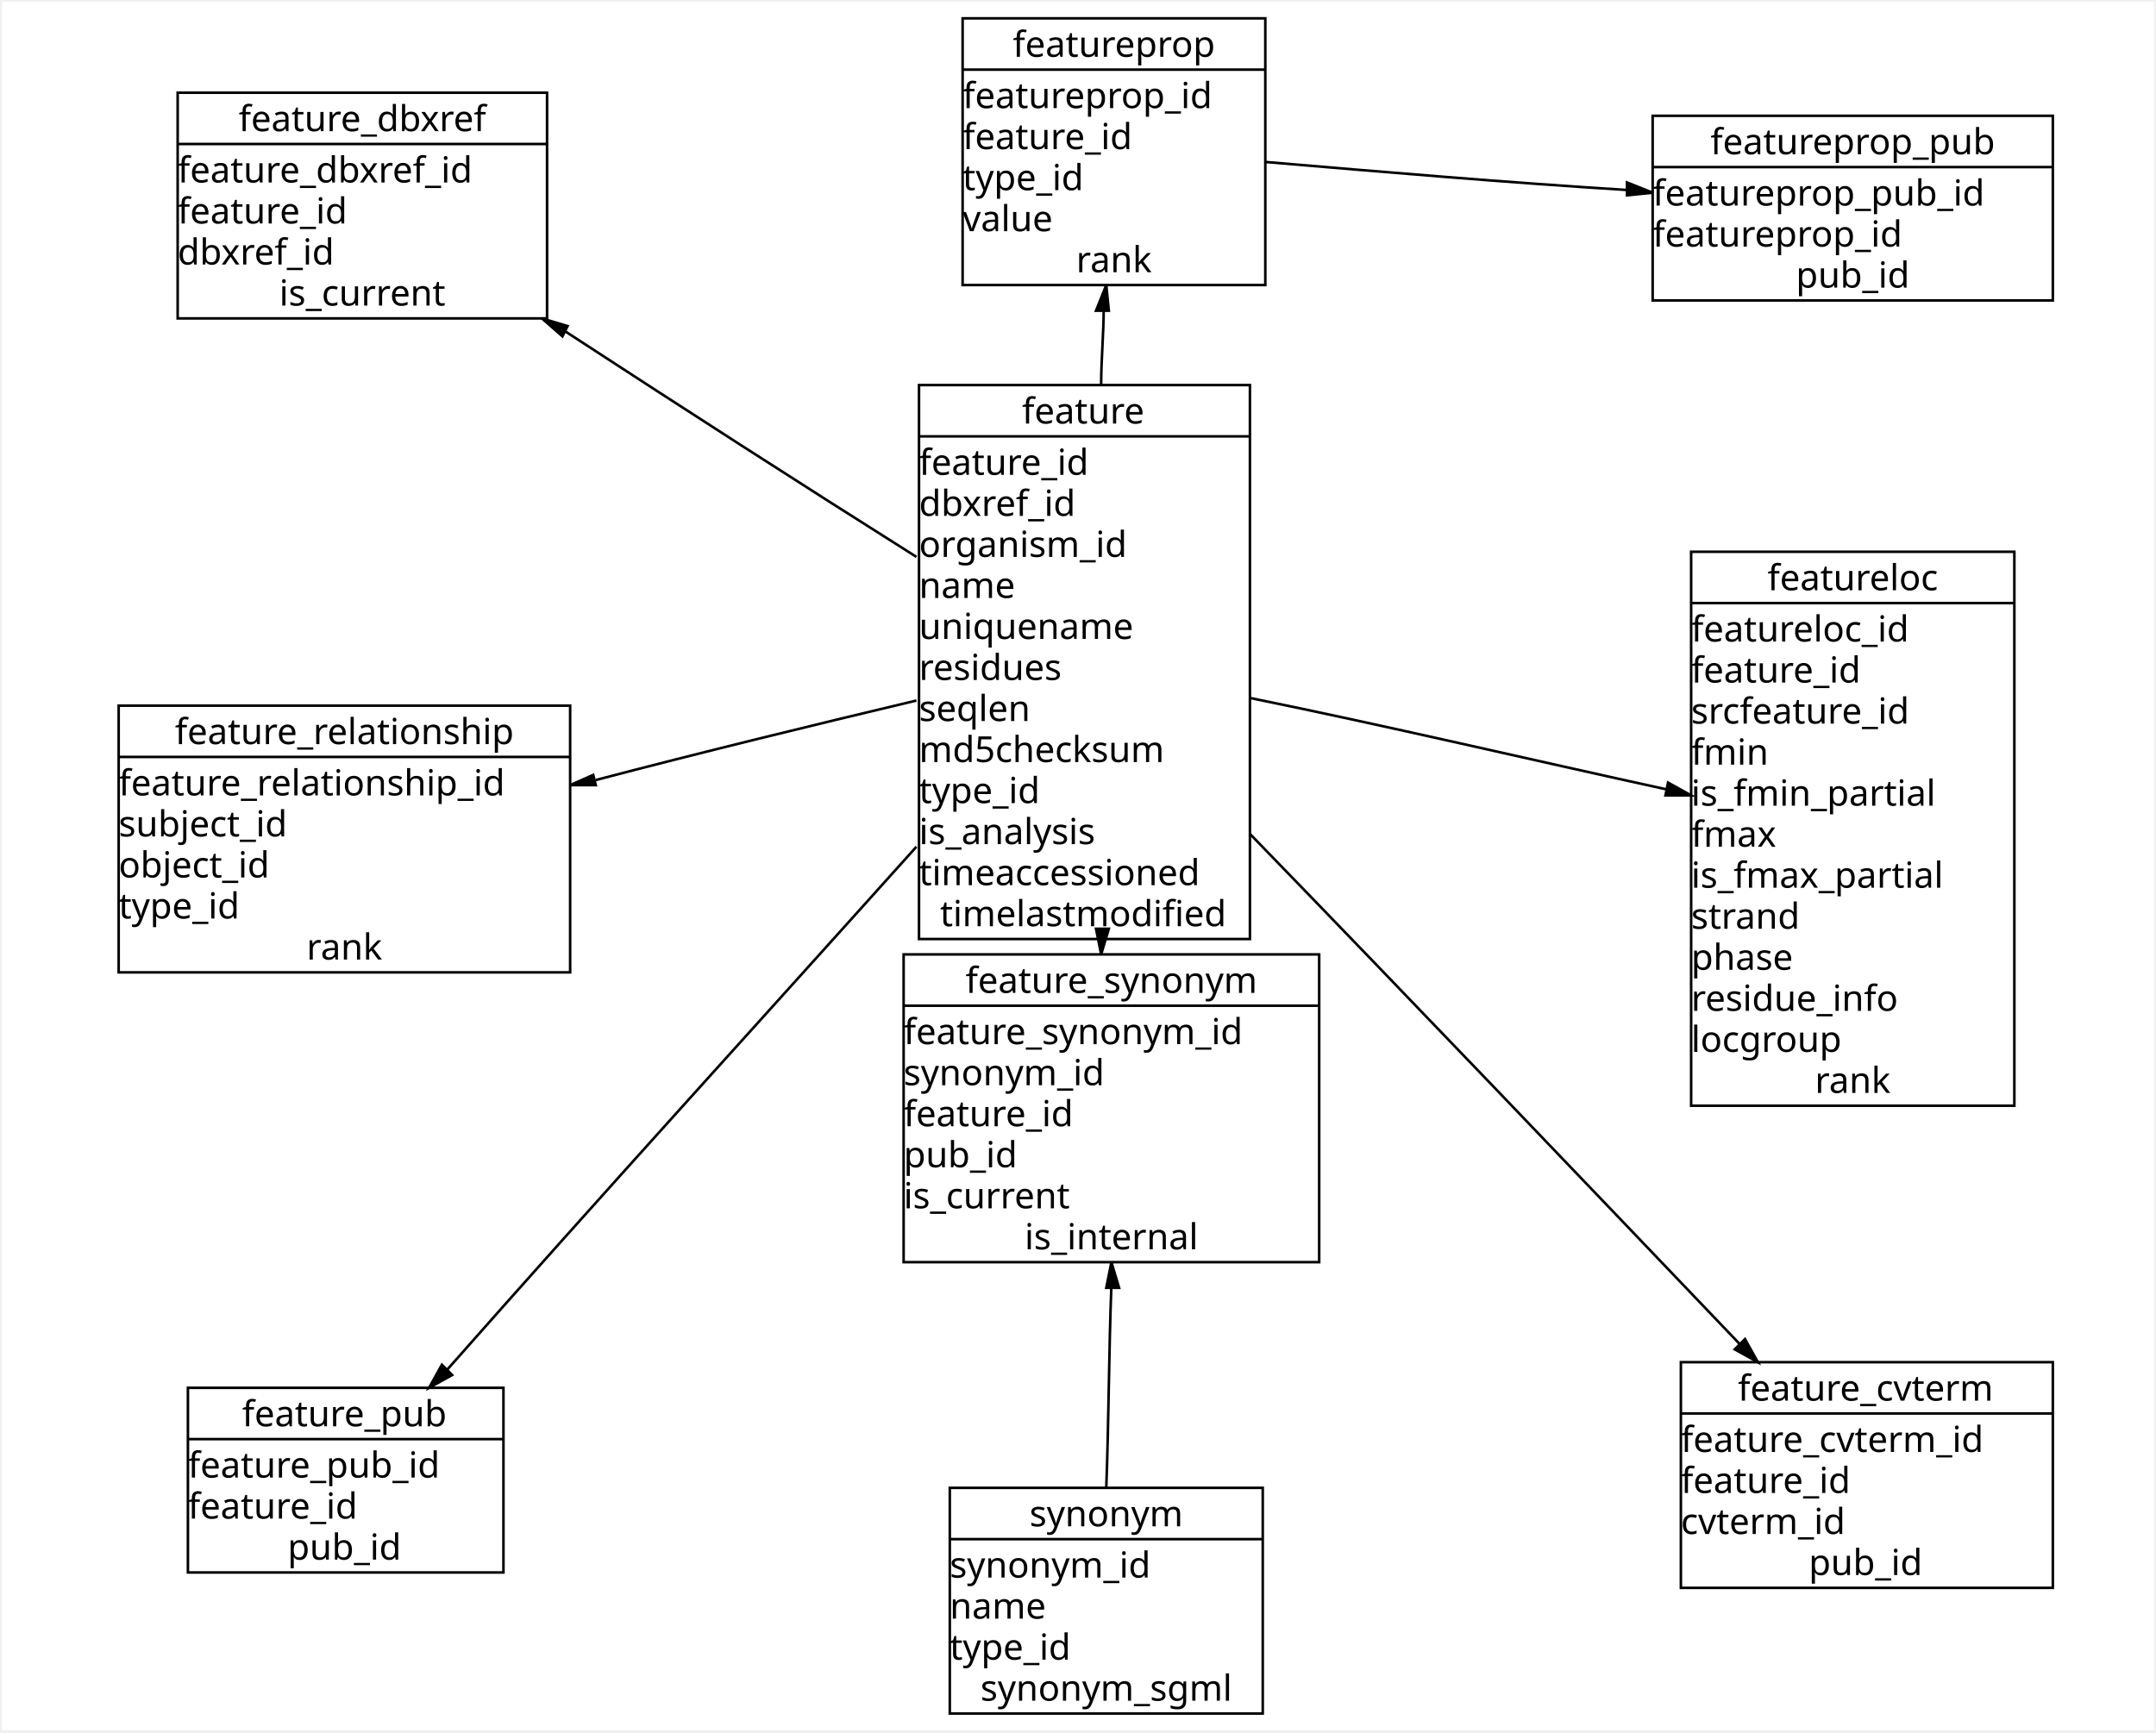
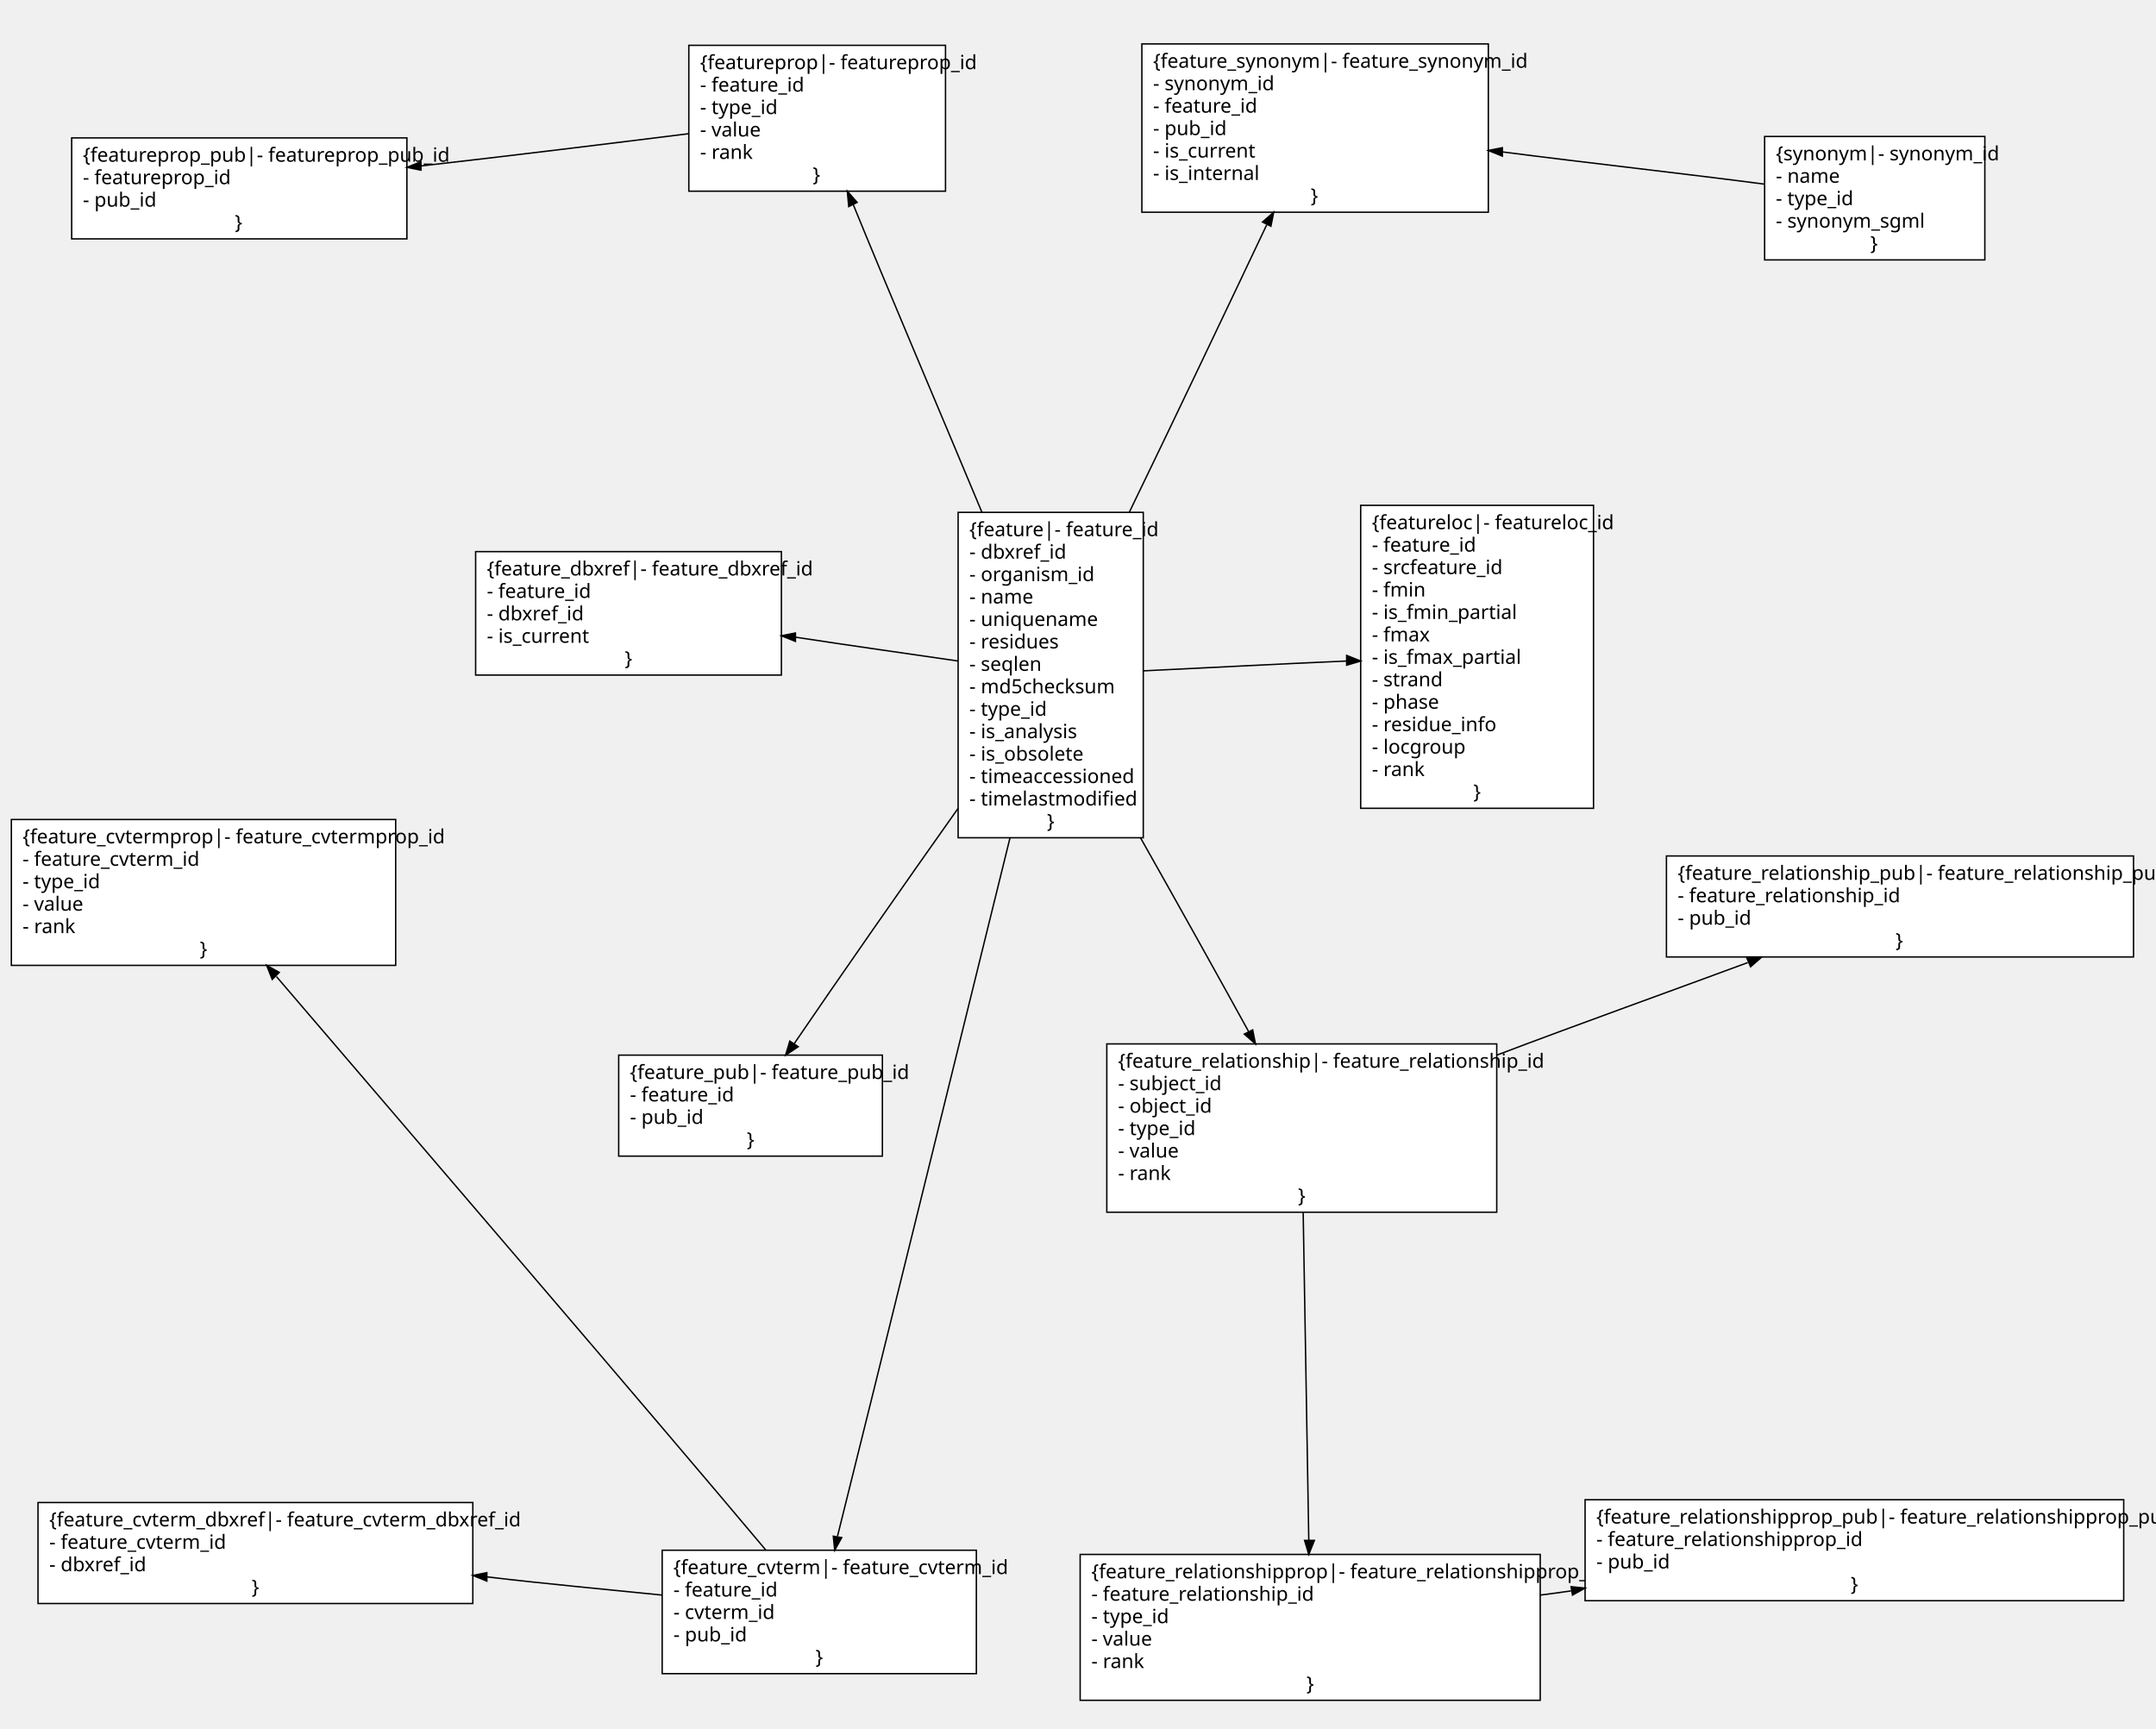
- <svg xmlns="http://www.w3.org/2000/svg" width="974px" height="783px" viewBox="-1 -1 730 587">
-   <g id="graph0" class="graph" transform="scale(0.868778)" style="font-family:Times-Roman;font-size:14.00;">
-     <polygon style="fill:white;stroke:white;" points="0,673 0,0 838,0 838,673 0,673" />
+ <svg xmlns="http://www.w3.org/2000/svg" width="732pt" height="587pt" viewBox="-1 -1 731 586">
+   <g id="graph0" class="graph" transform="scale(0.475561)" style="font-family:Times-Roman;font-size:14.00;">
    <g id="node1" class="node">
-       <polygon style="fill:white;stroke:black;" points="357,365 486,365 486,149 357,149 357,365" />
-       <text text-anchor="middle" x="421" y="164">feature</text>
-       <polyline style="fill:none;stroke:black;" points="357,169 486,169 " />
-       <text text-anchor="start" x="357" y="184">feature_id</text>
-       <text text-anchor="start" x="357" y="200">dbxref_id</text>
-       <text text-anchor="start" x="357" y="216">organism_id</text>
-       <text text-anchor="start" x="357" y="232">name</text>
-       <text text-anchor="start" x="357" y="248">uniquename</text>
-       <text text-anchor="start" x="357" y="264">residues</text>
-       <text text-anchor="start" x="357" y="280">seqlen</text>
-       <text text-anchor="start" x="357" y="296">md5checksum</text>
-       <text text-anchor="start" x="357" y="312">type_id</text>
-       <text text-anchor="start" x="357" y="328">is_analysis</text>
-       <text text-anchor="start" x="357" y="344">timeaccessioned</text>
-       <text text-anchor="middle" x="421" y="360">timelastmodified</text>
+       <polygon style="fill:white;stroke:black;" points="681,595 813,595 813,363 681,363 681,595" />
+       <text text-anchor="start" x="689" y="380">{feature|- feature_id </text>
+       <text text-anchor="start" x="689" y="396">- dbxref_id </text>
+       <text text-anchor="start" x="689" y="412">- organism_id </text>
+       <text text-anchor="start" x="689" y="428">- name </text>
+       <text text-anchor="start" x="689" y="444">- uniquename </text>
+       <text text-anchor="start" x="689" y="460">- residues </text>
+       <text text-anchor="start" x="689" y="476">- seqlen </text>
+       <text text-anchor="start" x="689" y="492">- md5checksum </text>
+       <text text-anchor="start" x="689" y="508">- type_id </text>
+       <text text-anchor="start" x="689" y="524">- is_analysis </text>
+       <text text-anchor="start" x="689" y="540">- is_obsolete </text>
+       <text text-anchor="start" x="689" y="556">- timeaccessioned </text>
+       <text text-anchor="start" x="689" y="572">- timelastmodified </text>
+       <text text-anchor="middle" x="747" y="588">}</text>
    </g>
    <g id="node2" class="node">
-       <polygon style="fill:white;stroke:black;" points="658,430 784,430 784,214 658,214 658,430" />
-       <text text-anchor="middle" x="721" y="229">featureloc</text>
-       <polyline style="fill:none;stroke:black;" points="658,234 784,234 " />
-       <text text-anchor="start" x="658" y="249">featureloc_id</text>
-       <text text-anchor="start" x="658" y="265">feature_id</text>
-       <text text-anchor="start" x="658" y="281">srcfeature_id</text>
-       <text text-anchor="start" x="658" y="297">fmin</text>
-       <text text-anchor="start" x="658" y="313">is_fmin_partial</text>
-       <text text-anchor="start" x="658" y="329">fmax</text>
-       <text text-anchor="start" x="658" y="345">is_fmax_partial</text>
-       <text text-anchor="start" x="658" y="361">strand</text>
-       <text text-anchor="start" x="658" y="377">phase</text>
-       <text text-anchor="start" x="658" y="393">residue_info</text>
-       <text text-anchor="start" x="658" y="409">locgroup</text>
-       <text text-anchor="middle" x="721" y="425">rank</text>
+       <polygon style="fill:white;stroke:black;" points="968,574 1134,574 1134,358 968,358 968,574" />
+       <text text-anchor="start" x="976" y="375">{featureloc|- featureloc_id </text>
+       <text text-anchor="start" x="976" y="391">- feature_id </text>
+       <text text-anchor="start" x="976" y="407">- srcfeature_id </text>
+       <text text-anchor="start" x="976" y="423">- fmin </text>
+       <text text-anchor="start" x="976" y="439">- is_fmin_partial </text>
+       <text text-anchor="start" x="976" y="455">- fmax </text>
+       <text text-anchor="start" x="976" y="471">- is_fmax_partial </text>
+       <text text-anchor="start" x="976" y="487">- strand </text>
+       <text text-anchor="start" x="976" y="503">- phase </text>
+       <text text-anchor="start" x="976" y="519">- residue_info </text>
+       <text text-anchor="start" x="976" y="535">- locgroup </text>
+       <text text-anchor="start" x="976" y="551">- rank </text>
+       <text text-anchor="middle" x="1051" y="567">}</text>
    </g>
    <g id="edge12" class="edge">
-       <path style="fill:none;stroke:black;" d="M486,271C540,282 595,295 650,307" />
-       <polygon style="fill:black;stroke:black;" points="649,304 658,309 648,309 649,304" />
+       <path style="fill:none;stroke:black;" d="M813,476C856,474 911,471 958,469" />
+       <polygon style="fill:black;stroke:black;" points="958,465 968,469 958,472 958,465" />
    </g>
    <g id="node3" class="node">
-       <polygon style="fill:white;stroke:black;" points="72,612 195,612 195,540 72,540 72,612" />
-       <text text-anchor="middle" x="133" y="555">feature_pub</text>
-       <polyline style="fill:none;stroke:black;" points="72,560 195,560 " />
-       <text text-anchor="start" x="72" y="575">feature_pub_id</text>
-       <text text-anchor="start" x="72" y="591">feature_id</text>
-       <text text-anchor="middle" x="133" y="607">pub_id</text>
+       <polygon style="fill:white;stroke:black;" points="439,822 627,822 627,750 439,750 439,822" />
+       <text text-anchor="start" x="447" y="767">{feature_pub|- feature_pub_id </text>
+       <text text-anchor="start" x="447" y="783">- feature_id </text>
+       <text text-anchor="start" x="447" y="799">- pub_id </text>
+       <text text-anchor="middle" x="533" y="815">}</text>
    </g>
    <g id="edge6" class="edge">
-       <path style="fill:none;stroke:black;" d="M356,329C295,397 233,465 173,533" />
-       <polygon style="fill:black;stroke:black;" points="175,535 166,540 171,531 175,535" />
+       <path style="fill:none;stroke:black;" d="M681,574C642,629 594,698 564,742" />
+       <polygon style="fill:black;stroke:black;" points="567,744 558,750 561,740 567,744" />
    </g>
    <g id="node4" class="node">
-       <polygon style="fill:white;stroke:black;" points="374,110 492,110 492,6 374,6 374,110" />
-       <text text-anchor="middle" x="433" y="21">featureprop</text>
-       <polyline style="fill:none;stroke:black;" points="374,26 492,26 " />
-       <text text-anchor="start" x="374" y="41">featureprop_id</text>
-       <text text-anchor="start" x="374" y="57">feature_id</text>
-       <text text-anchor="start" x="374" y="73">type_id</text>
-       <text text-anchor="start" x="374" y="89">value</text>
-       <text text-anchor="middle" x="433" y="105">rank</text>
+       <polygon style="fill:white;stroke:black;" points="489,134 672,134 672,30 489,30 489,134" />
+       <text text-anchor="start" x="497" y="47">{featureprop|- featureprop_id </text>
+       <text text-anchor="start" x="497" y="63">- feature_id </text>
+       <text text-anchor="start" x="497" y="79">- type_id </text>
+       <text text-anchor="start" x="497" y="95">- value </text>
+       <text text-anchor="start" x="497" y="111">- rank </text>
+       <text text-anchor="middle" x="580" y="127">}</text>
    </g>
    <g id="edge14" class="edge">
-       <path style="fill:none;stroke:black;" d="M428,149C428,139 429,129 429,119" />
-       <polygon style="fill:black;stroke:black;" points="426,120 430,110 431,120 426,120" />
+       <path style="fill:none;stroke:black;" d="M698,363C668,291 630,202 606,143" />
+       <polygon style="fill:black;stroke:black;" points="603,145 602,134 609,142 603,145" />
    </g>
    <g id="node6" class="node">
-       <polygon style="fill:white;stroke:black;" points="68,123 212,123 212,35 68,35 68,123" />
-       <text text-anchor="middle" x="140" y="50">feature_dbxref</text>
-       <polyline style="fill:none;stroke:black;" points="68,55 212,55 " />
-       <text text-anchor="start" x="68" y="70">feature_dbxref_id</text>
-       <text text-anchor="start" x="68" y="86">feature_id</text>
-       <text text-anchor="start" x="68" y="102">dbxref_id</text>
-       <text text-anchor="middle" x="140" y="118">is_current</text>
+       <polygon style="fill:white;stroke:black;" points="337,479 555,479 555,391 337,391 337,479" />
+       <text text-anchor="start" x="345" y="408">{feature_dbxref|- feature_dbxref_id </text>
+       <text text-anchor="start" x="345" y="424">- feature_id </text>
+       <text text-anchor="start" x="345" y="440">- dbxref_id </text>
+       <text text-anchor="start" x="345" y="456">- is_current </text>
+       <text text-anchor="middle" x="446" y="472">}</text>
    </g>
    <g id="edge4" class="edge">
-       <path style="fill:none;stroke:black;" d="M356,216C310,187 265,158 219,128" />
-       <polygon style="fill:black;stroke:black;" points="218,130 210,123 220,126 218,130" />
+       <path style="fill:none;stroke:black;" d="M681,469C647,464 604,458 565,452" />
+       <polygon style="fill:black;stroke:black;" points="565,455 555,451 565,449 565,455" />
    </g>
    <g id="node7" class="node">
-       <polygon style="fill:white;stroke:black;" points="45,378 221,378 221,274 45,274 45,378" />
-       <text text-anchor="middle" x="133" y="289">feature_relationship</text>
-       <polyline style="fill:none;stroke:black;" points="45,294 221,294 " />
-       <text text-anchor="start" x="45" y="309">feature_relationship_id</text>
-       <text text-anchor="start" x="45" y="325">subject_id</text>
-       <text text-anchor="start" x="45" y="341">object_id</text>
-       <text text-anchor="start" x="45" y="357">type_id</text>
-       <text text-anchor="middle" x="133" y="373">rank</text>
+       <polygon style="fill:white;stroke:black;" points="787,862 1065,862 1065,742 787,742 787,862" />
+       <text text-anchor="start" x="795" y="759">{feature_relationship|- feature_relationship_id </text>
+       <text text-anchor="start" x="795" y="775">- subject_id </text>
+       <text text-anchor="start" x="795" y="791">- object_id </text>
+       <text text-anchor="start" x="795" y="807">- type_id </text>
+       <text text-anchor="start" x="795" y="823">- value </text>
+       <text text-anchor="start" x="795" y="839">- rank </text>
+       <text text-anchor="middle" x="926" y="855">}</text>
    </g>
    <g id="edge8" class="edge">
-       <path style="fill:none;stroke:black;" d="M356,272C314,282 273,292 231,303" />
-       <polygon style="fill:black;stroke:black;" points="231,305 221,305 230,301 231,305" />
+       <path style="fill:none;stroke:black;" d="M811,595C837,641 866,693 888,733" />
+       <polygon style="fill:black;stroke:black;" points="891,732 893,742 885,735 891,732" />
+     </g>
+     <g id="node11" class="node">
+       <polygon style="fill:white;stroke:black;" points="470,1191 694,1191 694,1103 470,1103 470,1191" />
+       <text text-anchor="start" x="478" y="1120">{feature_cvterm|- feature_cvterm_id </text>
+       <text text-anchor="start" x="478" y="1136">- feature_id </text>
+       <text text-anchor="start" x="478" y="1152">- cvterm_id </text>
+       <text text-anchor="start" x="478" y="1168">- pub_id </text>
+       <text text-anchor="middle" x="582" y="1184">}</text>
+     </g>
+     <g id="edge2" class="edge">
+       <path style="fill:none;stroke:black;" d="M718,595C682,741 622,985 595,1093" />
+       <polygon style="fill:black;stroke:black;" points="598,1094 593,1103 592,1093 598,1094" />
+     </g>
+     <g id="node15" class="node">
+       <polygon style="fill:white;stroke:black;" points="812,149 1059,149 1059,29 812,29 812,149" />
+       <text text-anchor="start" x="820" y="46">{feature_synonym|- feature_synonym_id </text>
+       <text text-anchor="start" x="820" y="62">- synonym_id </text>
+       <text text-anchor="start" x="820" y="78">- feature_id </text>
+       <text text-anchor="start" x="820" y="94">- pub_id </text>
+       <text text-anchor="start" x="820" y="110">- is_current </text>
+       <text text-anchor="start" x="820" y="126">- is_internal </text>
+       <text text-anchor="middle" x="935" y="142">}</text>
+     </g>
+     <g id="edge10" class="edge">
+       <path style="fill:none;stroke:black;" d="M803,363C835,297 874,215 901,158" />
+       <polygon style="fill:black;stroke:black;" points="898,156 906,149 904,159 898,156" />
+     </g>
+     <g id="node5" class="node">
+       <polygon style="fill:white;stroke:black;" points="49,168 288,168 288,96 49,96 49,168" />
+       <text text-anchor="start" x="57" y="113">{featureprop_pub|- featureprop_pub_id </text>
+       <text text-anchor="start" x="57" y="129">- featureprop_id </text>
+       <text text-anchor="start" x="57" y="145">- pub_id </text>
+       <text text-anchor="middle" x="168" y="161">}</text>
+     </g>
+     <g id="edge26" class="edge">
+       <path style="fill:none;stroke:black;" d="M489,93C433,100 360,109 298,116" />
+       <polygon style="fill:black;stroke:black;" points="298,119 288,117 298,113 298,119" />
    </g>
    <g id="node8" class="node">
-       <polygon style="fill:white;stroke:black;" points="654,618 799,618 799,530 654,530 654,618" />
-       <text text-anchor="middle" x="726" y="545">feature_cvterm</text>
-       <polyline style="fill:none;stroke:black;" points="654,550 799,550 " />
-       <text text-anchor="start" x="654" y="565">feature_cvterm_id</text>
-       <text text-anchor="start" x="654" y="581">feature_id</text>
-       <text text-anchor="start" x="654" y="597">cvterm_id</text>
-       <text text-anchor="middle" x="726" y="613">pub_id</text>
+       <polygon style="fill:white;stroke:black;" points="1186,680 1519,680 1519,608 1186,608 1186,680" />
+       <text text-anchor="start" x="1194" y="625">{feature_relationship_pub|- feature_relationship_pub_id </text>
+       <text text-anchor="start" x="1194" y="641">- feature_relationship_id </text>
+       <text text-anchor="start" x="1194" y="657">- pub_id </text>
+       <text text-anchor="middle" x="1352" y="673">}</text>
    </g>
-     <g id="edge2" class="edge">
-       <path style="fill:none;stroke:black;" d="M486,324C550,390 613,456 677,523" />
-       <polygon style="fill:black;stroke:black;" points="679,521 684,530 675,525 679,521" />
+     <g id="edge20" class="edge">
+       <path style="fill:none;stroke:black;" d="M1065,750C1123,728 1190,704 1244,684" />
+       <polygon style="fill:black;stroke:black;" points="1243,680 1254,680 1246,687 1243,680" />
+     </g>
+     <g id="node9" class="node">
+       <polygon style="fill:white;stroke:black;" points="768,1210 1096,1210 1096,1106 768,1106 768,1210" />
+       <text text-anchor="start" x="776" y="1123">{feature_relationshipprop|- feature_relationshipprop_id </text>
+       <text text-anchor="start" x="776" y="1139">- feature_relationship_id </text>
+       <text text-anchor="start" x="776" y="1155">- type_id </text>
+       <text text-anchor="start" x="776" y="1171">- value </text>
+       <text text-anchor="start" x="776" y="1187">- rank </text>
+       <text text-anchor="middle" x="932" y="1203">}</text>
+     </g>
+     <g id="edge22" class="edge">
+       <path style="fill:none;stroke:black;" d="M927,862C928,927 930,1030 931,1096" />
+       <polygon style="fill:black;stroke:black;" points="935,1096 931,1106 928,1096 935,1096" />
    </g>
    <g id="node10" class="node">
-       <polygon style="fill:white;stroke:black;" points="351,491 513,491 513,371 351,371 351,491" />
-       <text text-anchor="middle" x="432" y="386">feature_synonym</text>
-       <polyline style="fill:none;stroke:black;" points="351,391 513,391 " />
-       <text text-anchor="start" x="351" y="406">feature_synonym_id</text>
-       <text text-anchor="start" x="351" y="422">synonym_id</text>
-       <text text-anchor="start" x="351" y="438">feature_id</text>
-       <text text-anchor="start" x="351" y="454">pub_id</text>
-       <text text-anchor="start" x="351" y="470">is_current</text>
-       <text text-anchor="middle" x="432" y="486">is_internal</text>
+       <polygon style="fill:white;stroke:black;" points="1128,1139 1512,1139 1512,1067 1128,1067 1128,1139" />
+       <text text-anchor="start" x="1136" y="1084">{feature_relationshipprop_pub|- feature_relationshipprop_pub_id </text>
+       <text text-anchor="start" x="1136" y="1100">- feature_relationshipprop_id </text>
+       <text text-anchor="start" x="1136" y="1116">- pub_id </text>
+       <text text-anchor="middle" x="1320" y="1132">}</text>
    </g>
-     <g id="edge10" class="edge">
-       <path style="fill:none;stroke:black;" d="M428,365C428,365 428,365 428,365" />
-       <polygon style="fill:black;stroke:black;" points="431,361 428,371 426,361 431,361" />
+     <g id="edge24" class="edge">
+       <path style="fill:none;stroke:black;" d="M1096,1135C1104,1134 1111,1133 1118,1132" />
+       <polygon style="fill:black;stroke:black;" points="1118,1129 1128,1130 1119,1135 1118,1129" />
    </g>
-     <g id="node5" class="node">
-       <polygon style="fill:white;stroke:black;" points="643,116 799,116 799,44 643,44 643,116" />
-       <text text-anchor="middle" x="721" y="59">featureprop_pub</text>
-       <polyline style="fill:none;stroke:black;" points="643,64 799,64 " />
-       <text text-anchor="start" x="643" y="79">featureprop_pub_id</text>
-       <text text-anchor="start" x="643" y="95">featureprop_id</text>
-       <text text-anchor="middle" x="721" y="111">pub_id</text>
+     <g id="node12" class="node">
+       <polygon style="fill:white;stroke:black;" points="6,686 280,686 280,582 6,582 6,686" />
+       <text text-anchor="start" x="14" y="599">{feature_cvtermprop|- feature_cvtermprop_id </text>
+       <text text-anchor="start" x="14" y="615">- feature_cvterm_id </text>
+       <text text-anchor="start" x="14" y="631">- type_id </text>
+       <text text-anchor="start" x="14" y="647">- value </text>
+       <text text-anchor="start" x="14" y="663">- rank </text>
+       <text text-anchor="middle" x="143" y="679">}</text>
+     </g>
+     <g id="edge18" class="edge">
+       <path style="fill:none;stroke:black;" d="M544,1103C466,1010 284,798 195,694" />
+       <polygon style="fill:black;stroke:black;" points="192,696 188,686 197,691 192,696" />
+     </g>
+     <g id="node13" class="node">
+       <polygon style="fill:white;stroke:black;" points="25,1141 335,1141 335,1069 25,1069 25,1141" />
+       <text text-anchor="start" x="33" y="1086">{feature_cvterm_dbxref|- feature_cvterm_dbxref_id </text>
+       <text text-anchor="start" x="33" y="1102">- feature_cvterm_id </text>
+       <text text-anchor="start" x="33" y="1118">- dbxref_id </text>
+       <text text-anchor="middle" x="180" y="1134">}</text>
    </g>
    <g id="edge16" class="edge">
-       <path style="fill:none;stroke:black;" d="M492,62C539,66 586,70 634,73" />
-       <polygon style="fill:black;stroke:black;" points="633,70 643,74 633,75 633,70" />
+       <path style="fill:none;stroke:black;" d="M470,1135C431,1131 387,1127 345,1122" />
+       <polygon style="fill:black;stroke:black;" points="345,1125 335,1121 345,1119 345,1125" />
    </g>
-     <g id="node9" class="node">
-       <polygon style="fill:white;stroke:black;" points="369,667 491,667 491,579 369,579 369,667" />
-       <text text-anchor="middle" x="430" y="594">synonym</text>
-       <polyline style="fill:none;stroke:black;" points="369,599 491,599 " />
-       <text text-anchor="start" x="369" y="614">synonym_id</text>
-       <text text-anchor="start" x="369" y="630">name</text>
-       <text text-anchor="start" x="369" y="646">type_id</text>
-       <text text-anchor="middle" x="430" y="662">synonym_sgml</text>
+     <g id="node14" class="node">
+       <polygon style="fill:white;stroke:black;" points="1256,183 1413,183 1413,95 1256,95 1256,183" />
+       <text text-anchor="start" x="1264" y="112">{synonym|- synonym_id </text>
+       <text text-anchor="start" x="1264" y="128">- name </text>
+       <text text-anchor="start" x="1264" y="144">- type_id </text>
+       <text text-anchor="start" x="1264" y="160">- synonym_sgml </text>
+       <text text-anchor="middle" x="1334" y="176">}</text>
    </g>
-     <g id="edge18" class="edge">
-       <path style="fill:none;stroke:black;" d="M430,579C431,552 431,526 432,500" />
-       <polygon style="fill:black;stroke:black;" points="430,501 432,491 435,501 430,501" />
+     <g id="edge28" class="edge">
+       <path style="fill:none;stroke:black;" d="M1256,129C1203,122 1131,114 1069,106" />
+       <polygon style="fill:black;stroke:black;" points="1069,109 1059,105 1069,103 1069,109" />
    </g>
  </g>
</svg>
